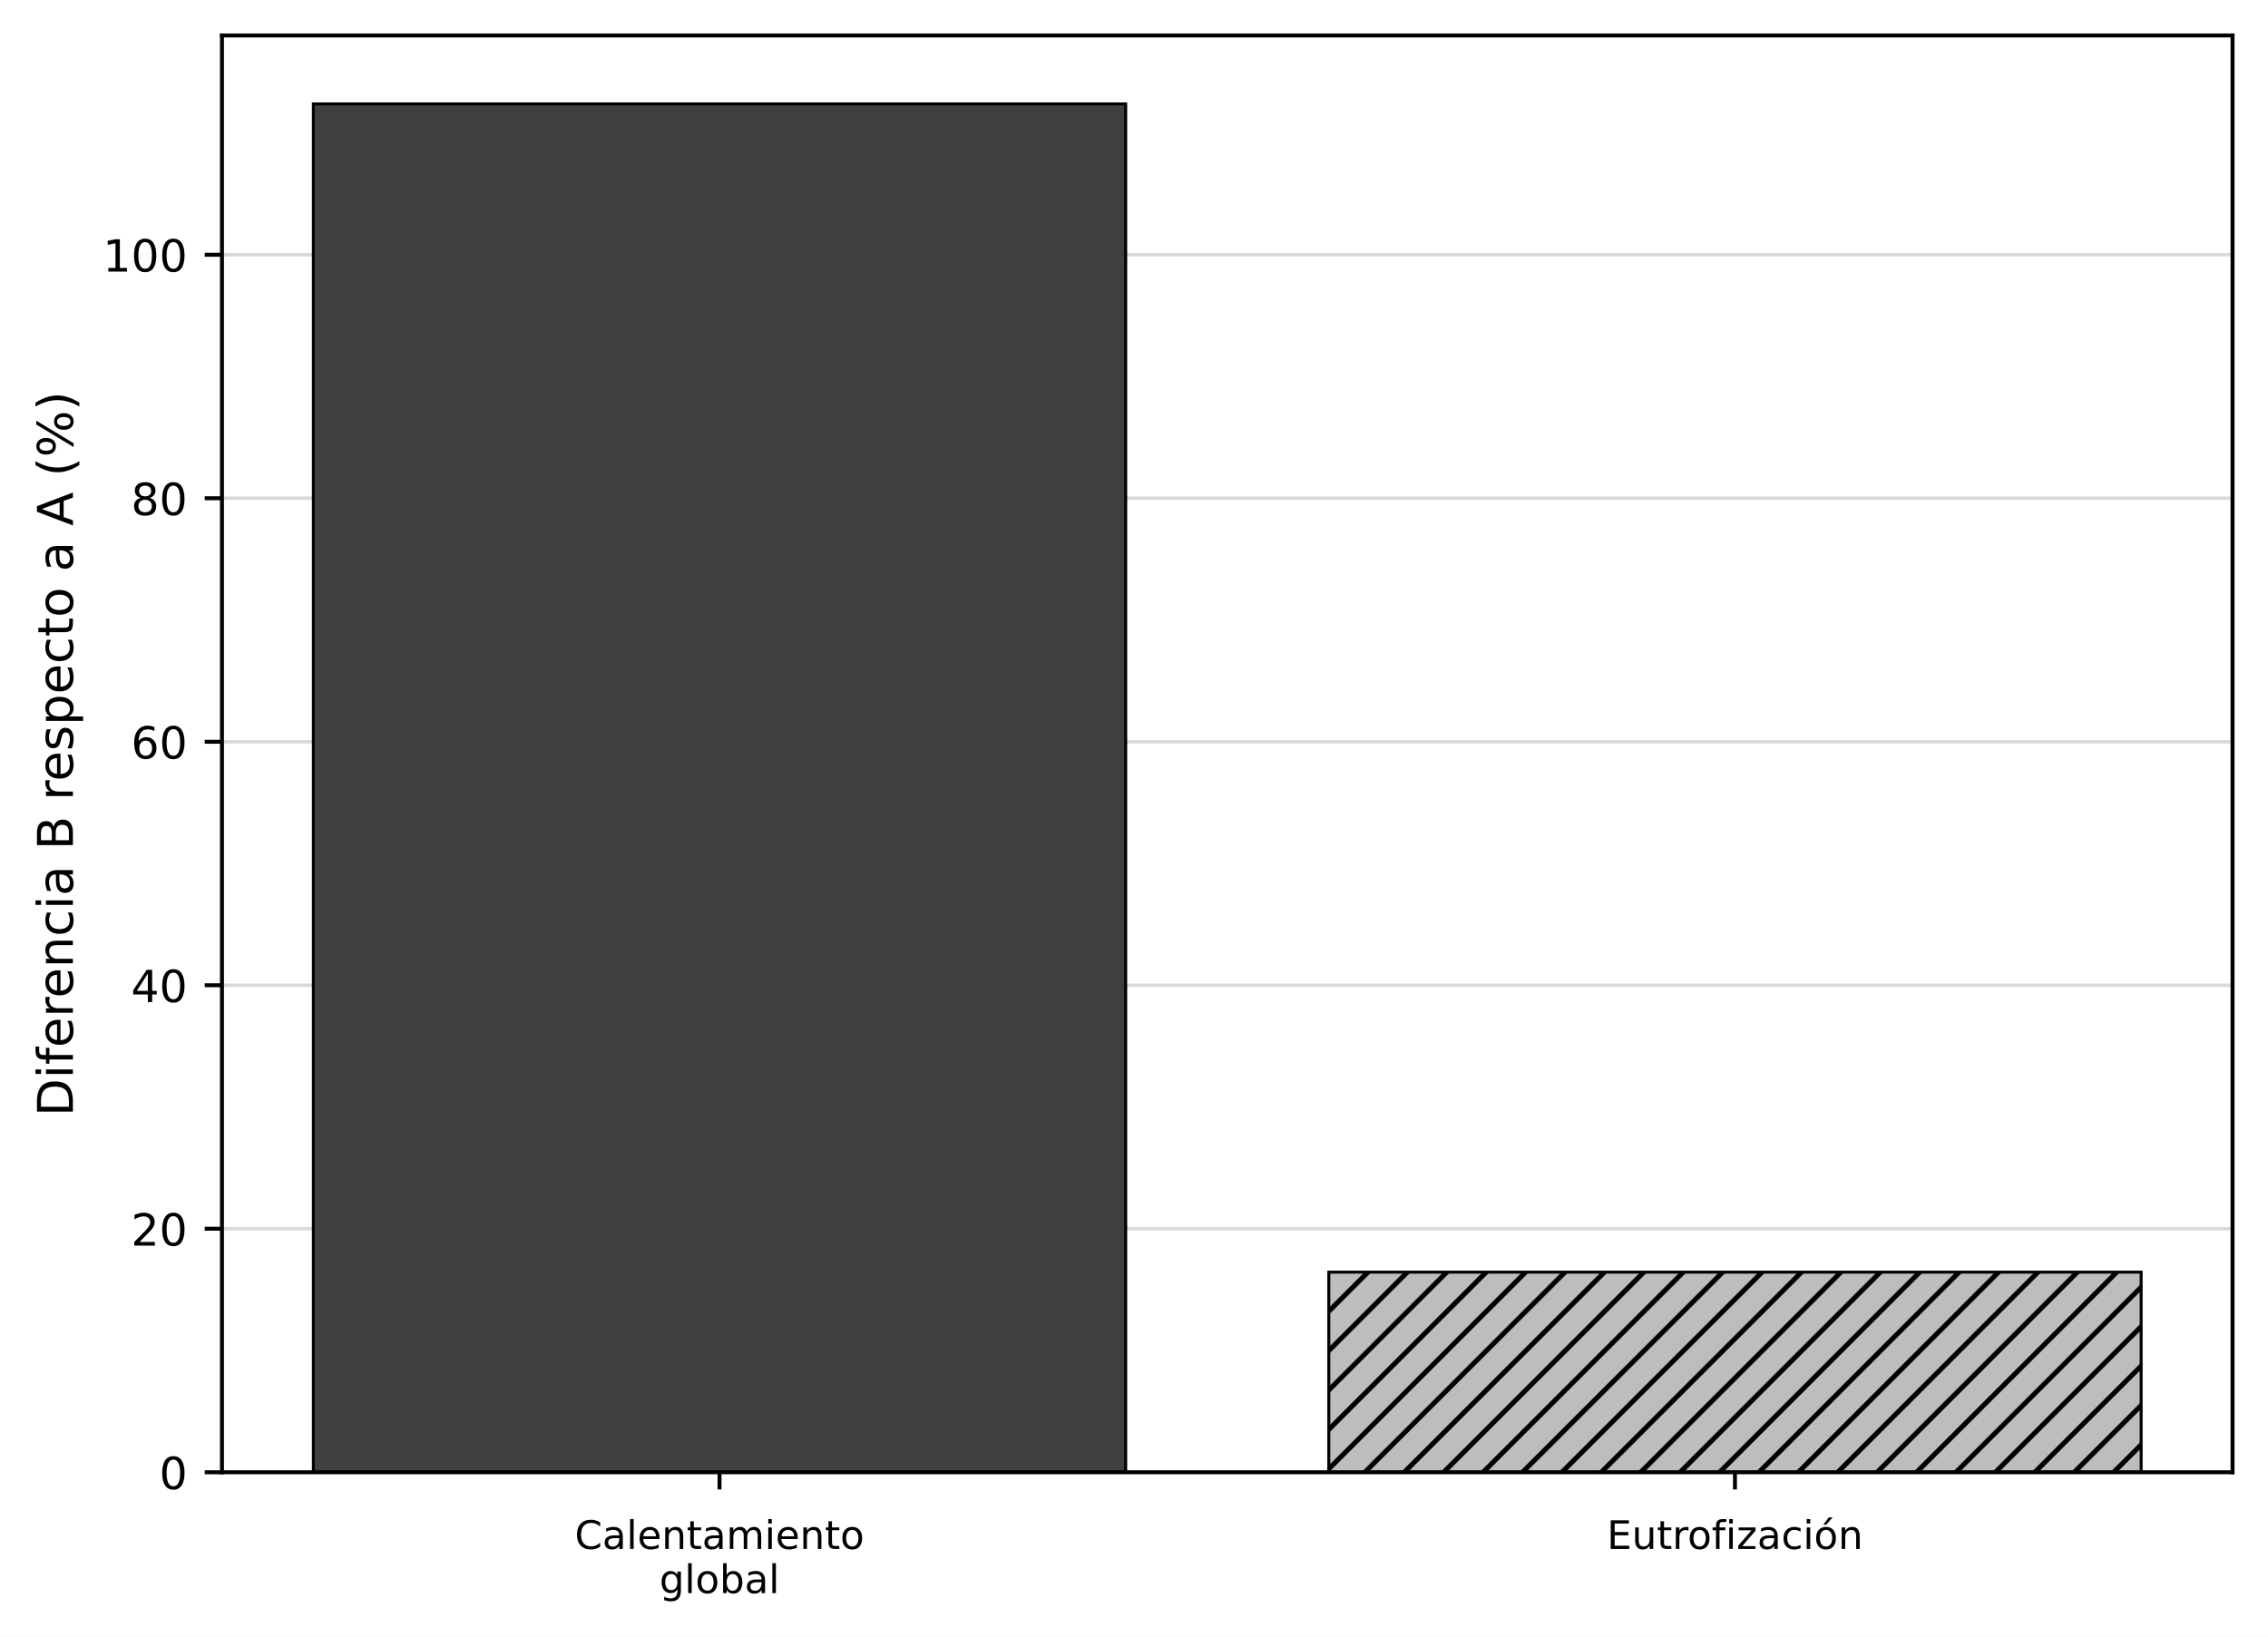
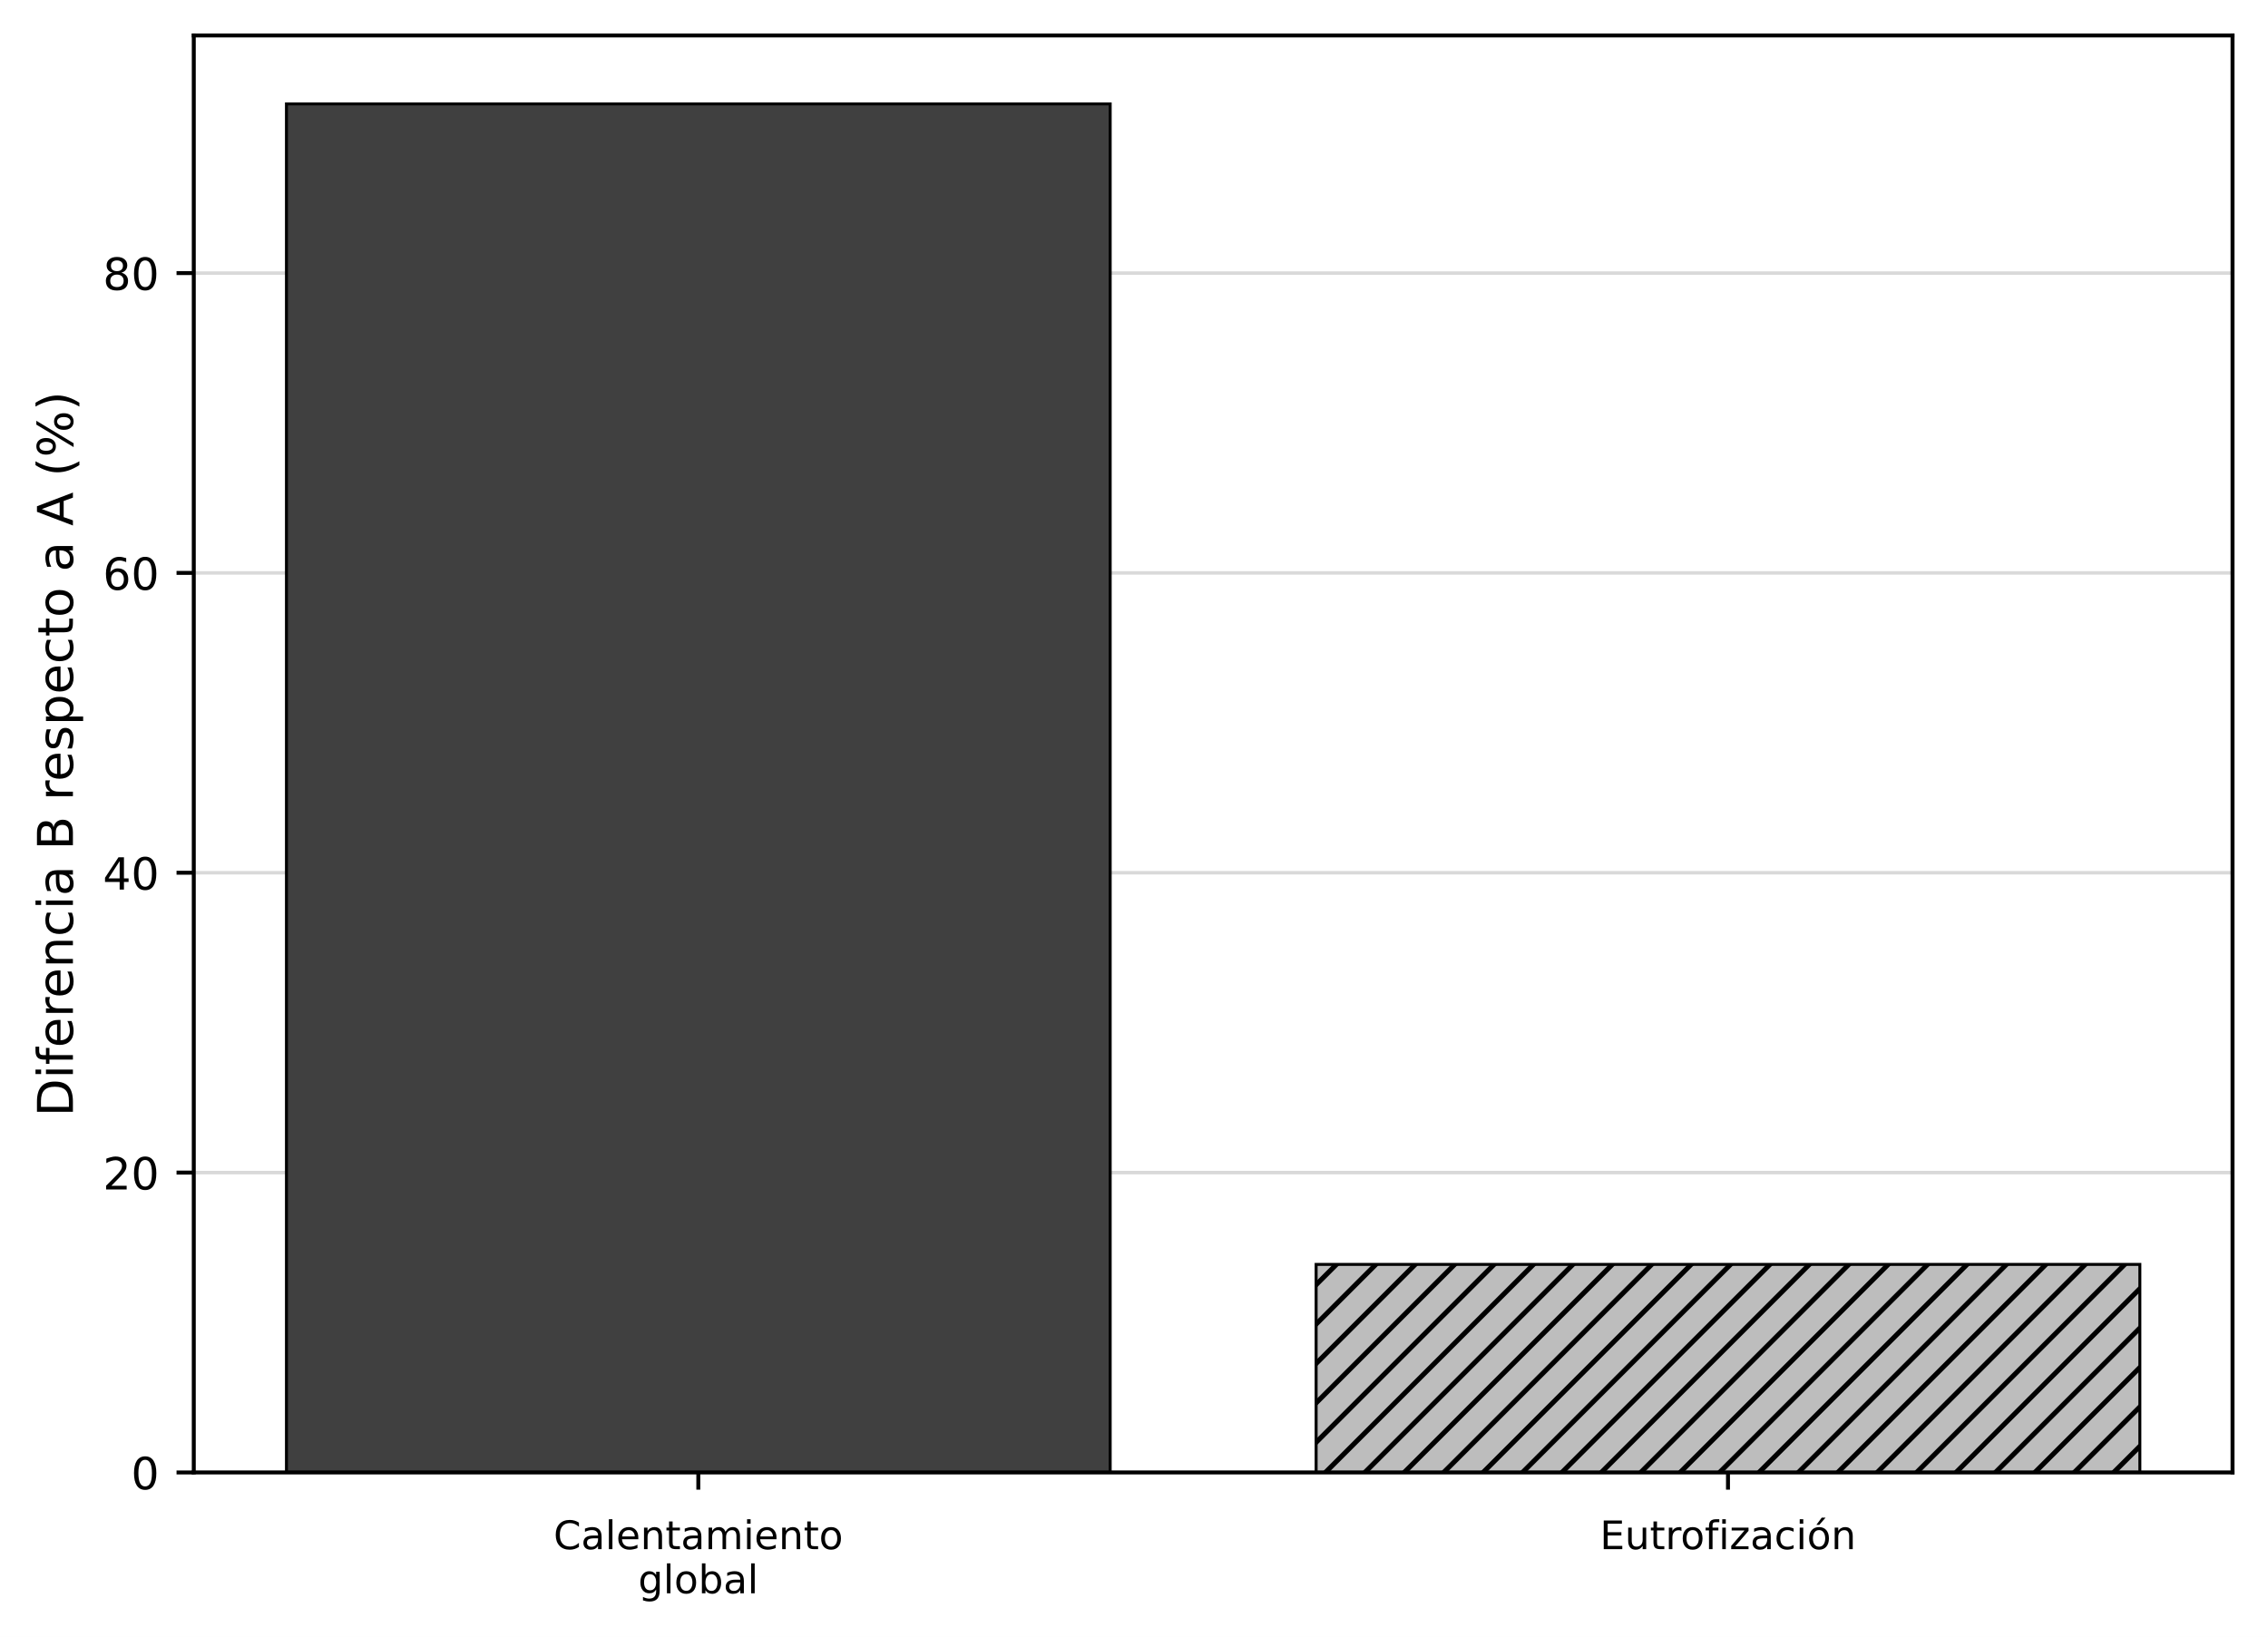
- <svg xmlns="http://www.w3.org/2000/svg" xmlns:xlink="http://www.w3.org/1999/xlink" width="460.387pt" height="332.349pt" viewBox="0 0 460.387 332.349" version="1.1">
+ <svg xmlns="http://www.w3.org/2000/svg" xmlns:xlink="http://www.w3.org/1999/xlink" width="460.331pt" height="332.349pt" viewBox="0 0 460.331 332.349" version="1.1">
  <defs>
    <style type="text/css">*{stroke-linejoin: round; stroke-linecap: butt}</style>
  </defs>
  <g id="figure_1">
    <g id="patch_1">
-       <path d="M 0 332.349  L 460.387 332.349  L 460.387 0  L 0 0  z " style="fill: #ffffff" />
+       <path d="M 0 332.349 L 460.331 332.349 L 460.331 0 L 0 0 z " style="fill: #ffffff" />
    </g>
    <g id="axes_1">
      <g id="patch_2">
-         <path d="M 45.057 298.948  L 453.187 298.948  L 453.187 7.2  L 45.057 7.2  z " style="fill: #ffffff" />
+         <path d="M 39.331 298.948 L 453.131 298.948 L 453.131 7.2 L 39.331 7.2 z " style="fill: #ffffff" />
      </g>
      <g id="matplotlib.axis_1">
        <g id="xtick_1">
          <g id="line2d_1">
            <defs>
-               <path id="me1979a4521" d="M 0 0  L 0 3.5  " style="stroke: #000000; stroke-width: 0.8" />
+               <path id="m8512bdd903" d="M 0 0 L 0 3.5 " style="stroke: #000000; stroke-width: 0.8" />
            </defs>
            <g>
-               <use xlink:href="#me1979a4521" x="146.059" y="298.948" style="stroke: #000000; stroke-width: 0.8" />
+               <use xlink:href="#m8512bdd903" x="141.736" y="298.948" style="stroke: #000000; stroke-width: 0.8" />
            </g>
          </g>
          <g id="text_1">
-             <text style="font-size: 8px; font-family: 'DejaVu Sans'" transform="translate(116.6681 314.5267)">Calentamiento</text>
-             <text style="font-size: 8px; font-family: 'DejaVu Sans'" transform="translate(133.8587 323.485)">global</text>
+             <text style="font-size: 8px; font-family: 'DejaVu Sans'" transform="translate(112.3451 314.5267)">Calentamiento</text>
+             <text style="font-size: 8px; font-family: 'DejaVu Sans'" transform="translate(129.5357 323.485)">global</text>
          </g>
        </g>
        <g id="xtick_2">
          <g id="line2d_2">
            <g>
-               <use xlink:href="#me1979a4521" x="352.185" y="298.948" style="stroke: #000000; stroke-width: 0.8" />
+               <use xlink:href="#m8512bdd903" x="350.726" y="298.948" style="stroke: #000000; stroke-width: 0.8" />
            </g>
          </g>
          <g id="text_2">
-             <text style="font-size: 8px; font-family: 'DejaVu Sans'; text-anchor: middle" x="352.185" y="314.527" transform="rotate(-0 352.185 314.5267)">Eutrofización</text>
+             <text style="font-size: 8px; font-family: 'DejaVu Sans'; text-anchor: middle" x="350.726" y="314.527" transform="rotate(-0 350.7256 314.5267)">Eutrofización</text>
          </g>
        </g>
      </g>
      <g id="matplotlib.axis_2">
        <g id="ytick_1">
          <g id="line2d_3">
-             <path d="M 45.057 298.948  L 453.187 298.948  " clip-path="url(#p4c7a592cba)" style="fill: none; stroke: #d9d9d9; stroke-width: 0.7; stroke-linecap: square" />
+             <path d="M 39.331 298.948 L 453.131 298.948 " clip-path="url(#p2baa514eac)" style="fill: none; stroke: #d9d9d9; stroke-width: 0.7; stroke-linecap: square" />
          </g>
          <g id="line2d_4">
            <defs>
-               <path id="m6d4cab8d15" d="M 0 0  L -3.5 0  " style="stroke: #000000; stroke-width: 0.8" />
+               <path id="me50acbb753" d="M 0 0 L -3.5 0 " style="stroke: #000000; stroke-width: 0.8" />
            </defs>
            <g>
-               <use xlink:href="#m6d4cab8d15" x="45.057" y="298.948" style="stroke: #000000; stroke-width: 0.8" />
+               <use xlink:href="#me50acbb753" x="39.331" y="298.948" style="stroke: #000000; stroke-width: 0.8" />
            </g>
          </g>
          <g id="text_3">
-             <text style="font-size: 9px; font-family: 'DejaVu Sans'; text-anchor: end" x="38.057" y="302.367" transform="rotate(-0 38.05687 302.3673)">0</text>
+             <text style="font-size: 9px; font-family: 'DejaVu Sans'; text-anchor: end" x="32.331" y="302.367" transform="rotate(-0 32.33062 302.3673)">0</text>
          </g>
        </g>
        <g id="ytick_2">
          <g id="line2d_5">
-             <path d="M 45.057 249.504  L 453.187 249.504  " clip-path="url(#p4c7a592cba)" style="fill: none; stroke: #d9d9d9; stroke-width: 0.7; stroke-linecap: square" />
+             <path d="M 39.331 238.071 L 453.131 238.071 " clip-path="url(#p2baa514eac)" style="fill: none; stroke: #d9d9d9; stroke-width: 0.7; stroke-linecap: square" />
          </g>
          <g id="line2d_6">
            <g>
-               <use xlink:href="#m6d4cab8d15" x="45.057" y="249.504" style="stroke: #000000; stroke-width: 0.8" />
+               <use xlink:href="#me50acbb753" x="39.331" y="238.071" style="stroke: #000000; stroke-width: 0.8" />
            </g>
          </g>
          <g id="text_4">
-             <text style="font-size: 9px; font-family: 'DejaVu Sans'; text-anchor: end" x="38.057" y="252.923" transform="rotate(-0 38.05687 252.9233)">20</text>
+             <text style="font-size: 9px; font-family: 'DejaVu Sans'; text-anchor: end" x="32.331" y="241.49" transform="rotate(-0 32.33062 241.4902)">20</text>
          </g>
        </g>
        <g id="ytick_3">
          <g id="line2d_7">
-             <path d="M 45.057 200.06  L 453.187 200.06  " clip-path="url(#p4c7a592cba)" style="fill: none; stroke: #d9d9d9; stroke-width: 0.7; stroke-linecap: square" />
+             <path d="M 39.331 177.194 L 453.131 177.194 " clip-path="url(#p2baa514eac)" style="fill: none; stroke: #d9d9d9; stroke-width: 0.7; stroke-linecap: square" />
          </g>
          <g id="line2d_8">
            <g>
-               <use xlink:href="#m6d4cab8d15" x="45.057" y="200.06" style="stroke: #000000; stroke-width: 0.8" />
+               <use xlink:href="#me50acbb753" x="39.331" y="177.194" style="stroke: #000000; stroke-width: 0.8" />
            </g>
          </g>
          <g id="text_5">
-             <text style="font-size: 9px; font-family: 'DejaVu Sans'; text-anchor: end" x="38.057" y="203.479" transform="rotate(-0 38.05687 203.4793)">40</text>
+             <text style="font-size: 9px; font-family: 'DejaVu Sans'; text-anchor: end" x="32.331" y="180.613" transform="rotate(-0 32.33062 180.6132)">40</text>
          </g>
        </g>
        <g id="ytick_4">
          <g id="line2d_9">
-             <path d="M 45.057 150.616  L 453.187 150.616  " clip-path="url(#p4c7a592cba)" style="fill: none; stroke: #d9d9d9; stroke-width: 0.7; stroke-linecap: square" />
+             <path d="M 39.331 116.317 L 453.131 116.317 " clip-path="url(#p2baa514eac)" style="fill: none; stroke: #d9d9d9; stroke-width: 0.7; stroke-linecap: square" />
          </g>
          <g id="line2d_10">
            <g>
-               <use xlink:href="#m6d4cab8d15" x="45.057" y="150.616" style="stroke: #000000; stroke-width: 0.8" />
+               <use xlink:href="#me50acbb753" x="39.331" y="116.317" style="stroke: #000000; stroke-width: 0.8" />
            </g>
          </g>
          <g id="text_6">
-             <text style="font-size: 9px; font-family: 'DejaVu Sans'; text-anchor: end" x="38.057" y="154.035" transform="rotate(-0 38.05687 154.0353)">60</text>
+             <text style="font-size: 9px; font-family: 'DejaVu Sans'; text-anchor: end" x="32.331" y="119.736" transform="rotate(-0 32.33062 119.7361)">60</text>
          </g>
        </g>
        <g id="ytick_5">
          <g id="line2d_11">
-             <path d="M 45.057 101.172  L 453.187 101.172  " clip-path="url(#p4c7a592cba)" style="fill: none; stroke: #d9d9d9; stroke-width: 0.7; stroke-linecap: square" />
+             <path d="M 39.331 55.44 L 453.131 55.44 " clip-path="url(#p2baa514eac)" style="fill: none; stroke: #d9d9d9; stroke-width: 0.7; stroke-linecap: square" />
          </g>
          <g id="line2d_12">
            <g>
-               <use xlink:href="#m6d4cab8d15" x="45.057" y="101.172" style="stroke: #000000; stroke-width: 0.8" />
+               <use xlink:href="#me50acbb753" x="39.331" y="55.44" style="stroke: #000000; stroke-width: 0.8" />
            </g>
          </g>
          <g id="text_7">
-             <text style="font-size: 9px; font-family: 'DejaVu Sans'; text-anchor: end" x="38.057" y="104.591" transform="rotate(-0 38.05687 104.5913)">80</text>
+             <text style="font-size: 9px; font-family: 'DejaVu Sans'; text-anchor: end" x="32.331" y="58.859" transform="rotate(-0 32.33062 58.85902)">80</text>
          </g>
        </g>
-         <g id="ytick_6">
-           <g id="line2d_13">
-             <path d="M 45.057 51.728  L 453.187 51.728  " clip-path="url(#p4c7a592cba)" style="fill: none; stroke: #d9d9d9; stroke-width: 0.7; stroke-linecap: square" />
-           </g>
-           <g id="line2d_14">
-             <g>
-               <use xlink:href="#m6d4cab8d15" x="45.057" y="51.728" style="stroke: #000000; stroke-width: 0.8" />
-             </g>
-           </g>
-           <g id="text_8">
-             <text style="font-size: 9px; font-family: 'DejaVu Sans'; text-anchor: end" x="38.057" y="55.147" transform="rotate(-0 38.05687 55.14735)">100</text>
-           </g>
-         </g>
-         <g id="text_9">
+         <g id="text_8">
          <text style="font-size: 10px; font-family: 'DejaVu Sans'; text-anchor: middle" x="14.798" y="153.074" transform="rotate(-90 14.79844 153.074)">Diferencia B respecto a A (%)</text>
        </g>
      </g>
      <g id="patch_3">
-         <path d="M 63.608 298.948  L 228.509 298.948  L 228.509 21.093  L 63.608 21.093  z " clip-path="url(#p4c7a592cba)" style="fill: #404040; stroke: #000000; stroke-width: 0.6; stroke-linejoin: miter" />
+         <path d="M 58.14 298.948 L 225.332 298.948 L 225.332 21.093 L 58.14 21.093 z " clip-path="url(#p2baa514eac)" style="fill: #404040; stroke: #000000; stroke-width: 0.6; stroke-linejoin: miter" />
      </g>
      <g id="patch_4">
-         <path d="M 269.735 298.948  L 434.636 298.948  L 434.636 258.319  L 269.735 258.319  z " clip-path="url(#p4c7a592cba)" style="fill: url(#h6529477e70); stroke: #000000; stroke-width: 0.6; stroke-linejoin: miter" />
+         <path d="M 267.13 298.948 L 434.322 298.948 L 434.322 256.71 L 267.13 256.71 z " clip-path="url(#p2baa514eac)" style="fill: url(#hba91143bd5); stroke: #000000; stroke-width: 0.6; stroke-linejoin: miter" />
      </g>
      <g id="patch_5">
-         <path d="M 45.057 298.948  L 45.057 7.2  " style="fill: none; stroke: #000000; stroke-width: 0.8; stroke-linejoin: miter; stroke-linecap: square" />
+         <path d="M 39.331 298.948 L 39.331 7.2 " style="fill: none; stroke: #000000; stroke-width: 0.8; stroke-linejoin: miter; stroke-linecap: square" />
      </g>
      <g id="patch_6">
-         <path d="M 453.187 298.948  L 453.187 7.2  " style="fill: none; stroke: #000000; stroke-width: 0.8; stroke-linejoin: miter; stroke-linecap: square" />
+         <path d="M 453.131 298.948 L 453.131 7.2 " style="fill: none; stroke: #000000; stroke-width: 0.8; stroke-linejoin: miter; stroke-linecap: square" />
      </g>
      <g id="patch_7">
-         <path d="M 45.057 298.948  L 453.187 298.948  " style="fill: none; stroke: #000000; stroke-width: 0.8; stroke-linejoin: miter; stroke-linecap: square" />
+         <path d="M 39.331 298.948 L 453.131 298.948 " style="fill: none; stroke: #000000; stroke-width: 0.8; stroke-linejoin: miter; stroke-linecap: square" />
      </g>
      <g id="patch_8">
-         <path d="M 45.057 7.2  L 453.187 7.2  " style="fill: none; stroke: #000000; stroke-width: 0.8; stroke-linejoin: miter; stroke-linecap: square" />
+         <path d="M 39.331 7.2 L 453.131 7.2 " style="fill: none; stroke: #000000; stroke-width: 0.8; stroke-linejoin: miter; stroke-linecap: square" />
      </g>
    </g>
  </g>
  <defs>
-     <clipPath id="p4c7a592cba">
-       <rect x="45.057" y="7.2" width="408.13" height="291.748" />
+     <clipPath id="p2baa514eac">
+       <rect x="39.331" y="7.2" width="413.8" height="291.748" />
    </clipPath>
  </defs>
  <defs>
-     <pattern id="h6529477e70" patternUnits="userSpaceOnUse" x="0" y="0" width="72" height="72">
+     <pattern id="hba91143bd5" patternUnits="userSpaceOnUse" x="0" y="0" width="72" height="72">
      <rect x="0" y="0" width="73" height="73" fill="#bdbdbd" />
-       <path d="M -36 36  L 36 -36  M -32 40  L 40 -32  M -28 44  L 44 -28  M -24 48  L 48 -24  M -20 52  L 52 -20  M -16 56  L 56 -16  M -12 60  L 60 -12  M -8 64  L 64 -8  M -4 68  L 68 -4  M 0 72  L 72 0  M 4 76  L 76 4  M 8 80  L 80 8  M 12 84  L 84 12  M 16 88  L 88 16  M 20 92  L 92 20  M 24 96  L 96 24  M 28 100  L 100 28  M 32 104  L 104 32  M 36 108  L 108 36  " style="fill: #000000; stroke: #000000; stroke-width: 1.0; stroke-linecap: butt; stroke-linejoin: miter" />
+       <path d="M -36 36 L 36 -36 M -32 40 L 40 -32 M -28 44 L 44 -28 M -24 48 L 48 -24 M -20 52 L 52 -20 M -16 56 L 56 -16 M -12 60 L 60 -12 M -8 64 L 64 -8 M -4 68 L 68 -4 M 0 72 L 72 0 M 4 76 L 76 4 M 8 80 L 80 8 M 12 84 L 84 12 M 16 88 L 88 16 M 20 92 L 92 20 M 24 96 L 96 24 M 28 100 L 100 28 M 32 104 L 104 32 M 36 108 L 108 36 " style="fill: #000000; stroke: #000000; stroke-width: 1.0; stroke-linecap: butt; stroke-linejoin: miter" />
    </pattern>
  </defs>
</svg>
